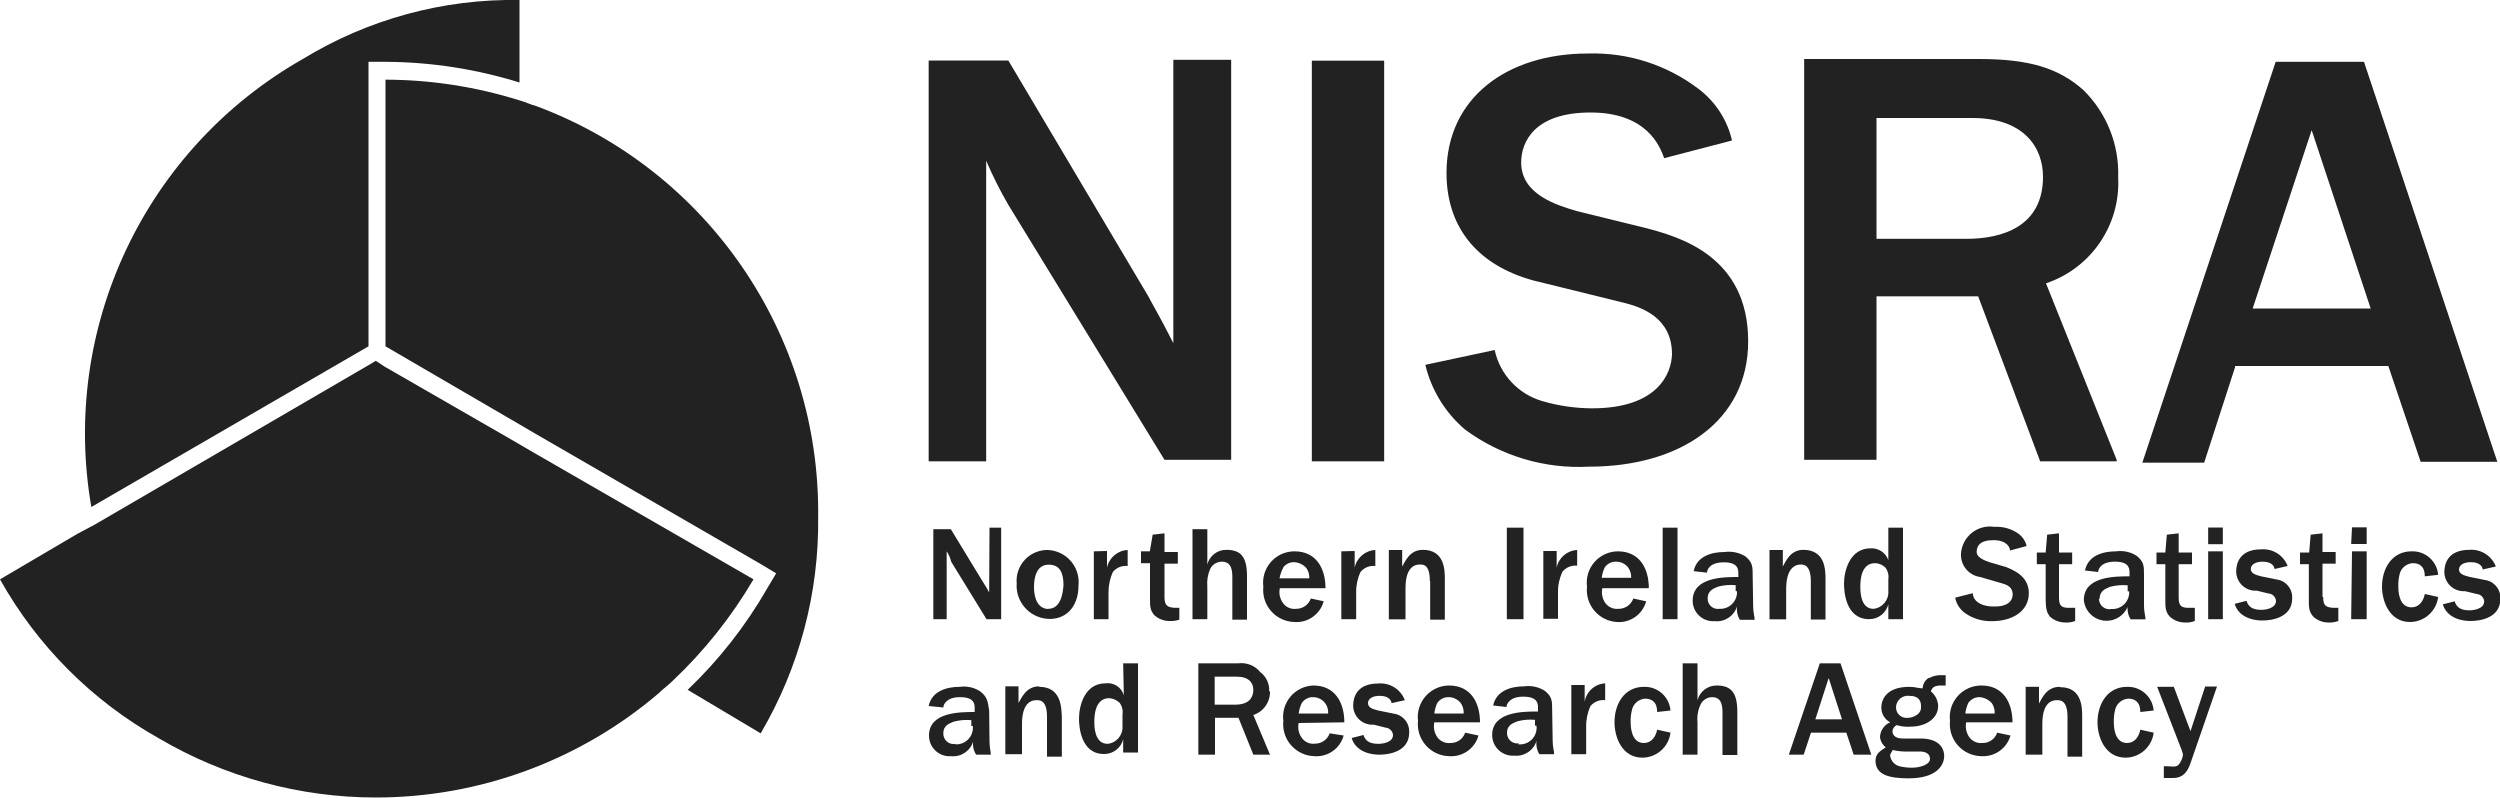
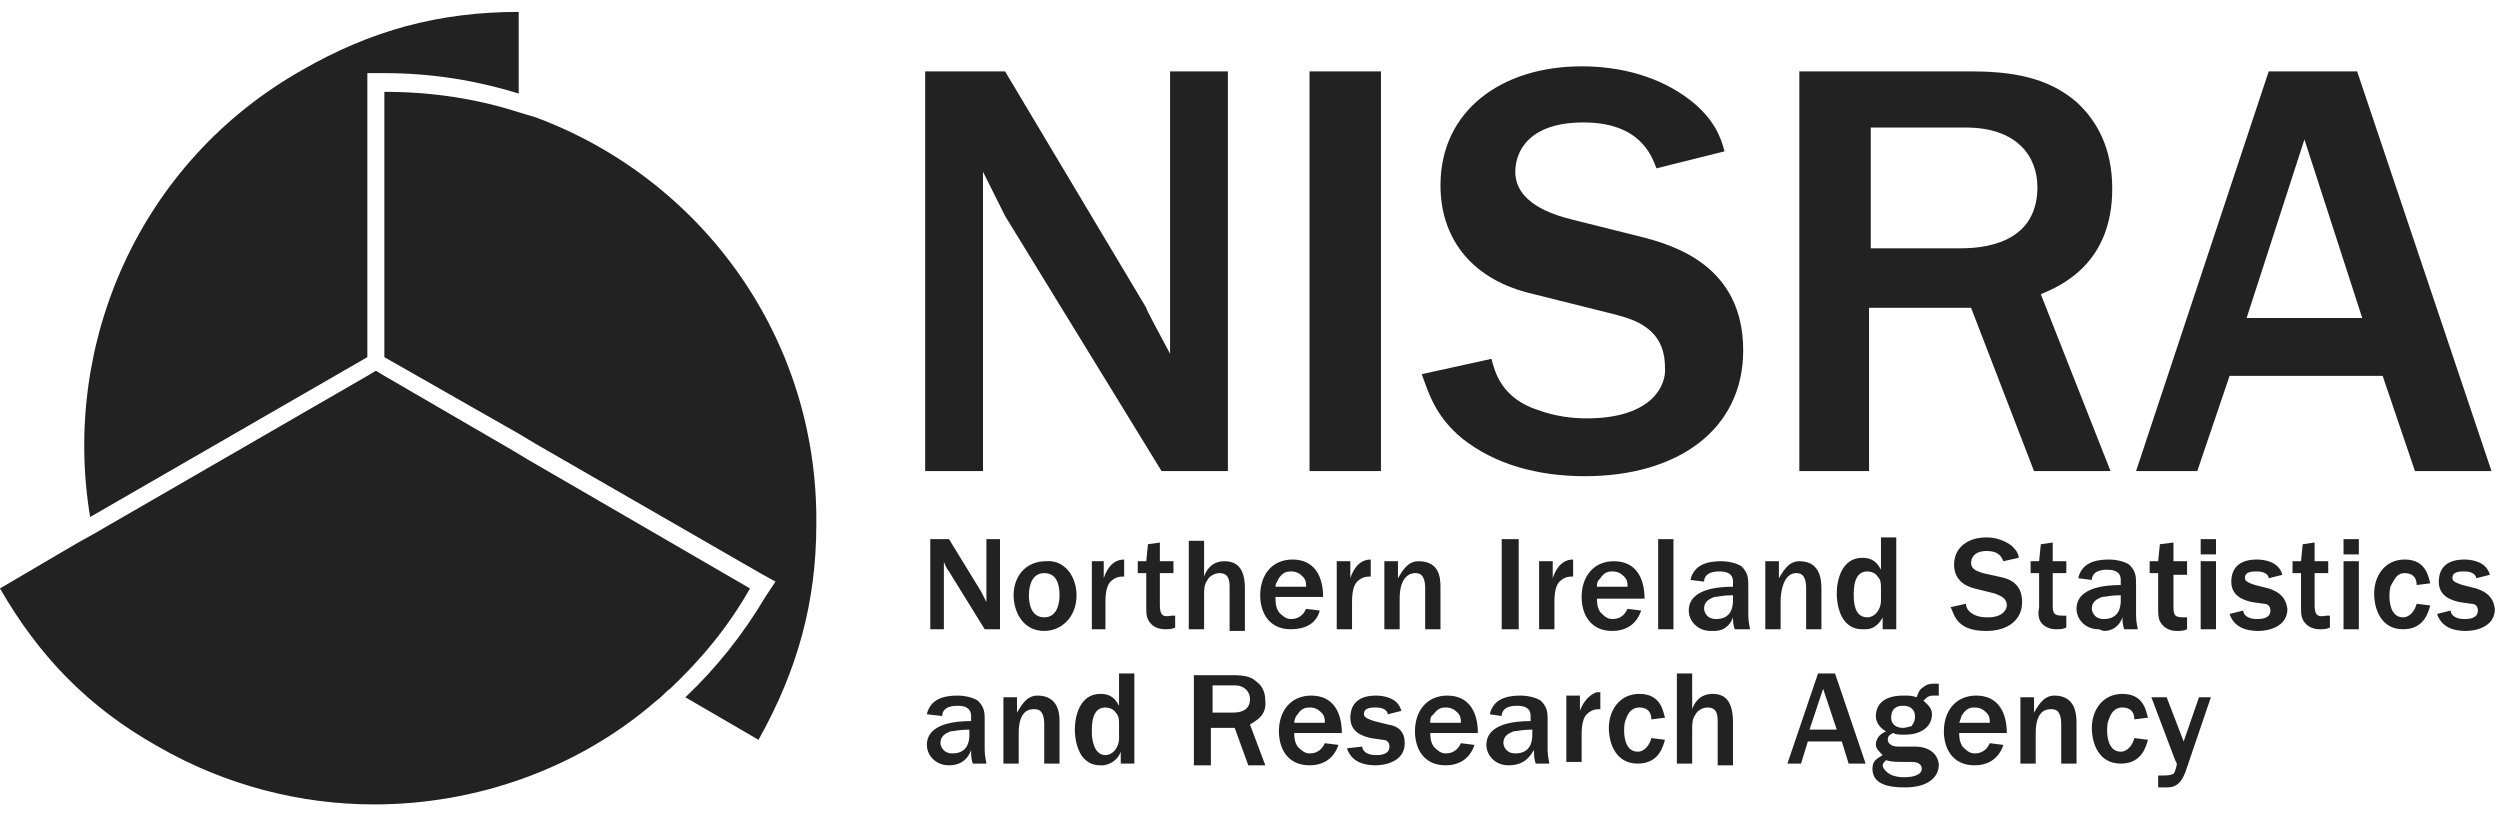
- <svg xmlns="http://www.w3.org/2000/svg" viewBox="0 0 150 47.85">
-   <path d="M0,34.76a24.83,24.83,0,0,0,9.55,9.55,25.68,25.68,0,0,0,13,3.54,26.16,26.16,0,0,0,17-6.28c.27-.27.53-.44.8-.71a27.59,27.59,0,0,0,4.86-6.1L31.75,27l-1.06-.62L23.08,22l-.53-.35-.44.26L5.66,31.49l-1,.53Z" style="fill:#222" />
-   <path d="M32.19,6.37c-.35-.09-.7-.27-1.06-.36a27.05,27.05,0,0,0-8-1.23v16l8.05,4.69,1.06.62,13.45,7.78.88.53-.53.89a27,27,0,0,1-4.78,6.1L45.64,44a25,25,0,0,0,3.45-13A26,26,0,0,0,32.19,6.37Z" style="fill:#222" />
-   <path d="M5.48,30.42l16.63-9.64V3.71h1.06a27.51,27.51,0,0,1,8,1.24V0a24.16,24.16,0,0,0-13,3.54A25.84,25.84,0,0,0,5.48,30.42Zm78.1,12.39-.89-.18c-.35-.09-.61-.18-.61-.44s.26-.44.7-.44c.62,0,.71.35.71.44l.8-.18a1.56,1.56,0,0,0-1.6-1c-1.32,0-1.5.88-1.5,1.32a1.15,1.15,0,0,0,1.24,1.15l.71.18a.48.48,0,0,1,.44.44c0,.45-.62.53-.89.53-.61,0-.79-.26-.88-.53l-.71.18c.18.62.8,1,1.68,1,.53,0,1.77-.17,1.77-1.32a1.08,1.08,0,0,0-1-1.15Zm-2.92.53c0-1.15-.53-2.21-1.86-2.21A1.88,1.88,0,0,0,77,43.25a1.92,1.92,0,0,0,1.85,2.12,1.69,1.69,0,0,0,1.77-1.24L79.78,44a.93.93,0,0,1-.89.62.84.84,0,0,1-.79-.36,1.12,1.12,0,0,1-.18-.88ZM78.1,42.19a.79.79,0,0,1,.7-.36.91.91,0,0,1,.71.36.93.93,0,0,1,.18.62H77.92A2.15,2.15,0,0,1,78.1,42.19Zm53.33,1.68-1-2.66h-1L130.9,45l.08.26a1.11,1.11,0,0,1-.26.62c-.18.18-.35.09-.89.09v.71h.54c.35,0,.79-.09,1.06-.89l1.59-4.6h-.71ZM88.8,43.34c0-1.15-.53-2.21-1.86-2.21a1.89,1.89,0,0,0-1.86,2.12,1.92,1.92,0,0,0,1.86,2.12,1.7,1.7,0,0,0,1.77-1.24l-.8-.17a.91.91,0,0,1-.88.62.86.86,0,0,1-.8-.36,1.15,1.15,0,0,1-.17-.88Zm-2.57-1.15a.8.8,0,0,1,.71-.36.93.93,0,0,1,.71.36,1,1,0,0,1,.17.62H86.06A2.08,2.08,0,0,1,86.23,42.19Zm41.48-.27c.36,0,.71.18.71.8l.8-.09a1.55,1.55,0,0,0-1.6-1.42c-1.15,0-1.77,1-1.77,2.13,0,.88.45,2.12,1.69,2.12a1.71,1.71,0,0,0,1.68-1.5l-.8-.18c-.09.44-.35.8-.8.8-.79,0-.79-1.07-.79-1.24a2.71,2.71,0,0,1,.09-.8A.86.86,0,0,1,127.71,41.92Zm-68.36.71c-.09-.53-.09-.8-.54-1.15a1.8,1.8,0,0,0-1.23-.27c-.8,0-1.68.27-1.86,1.15l.88.09c0-.17.18-.62,1-.62.44,0,.88.09.88.62v.27c-.88,0-2.74,0-2.74,1.41a1.23,1.23,0,0,0,1.33,1.24,1.25,1.25,0,0,0,1.32-.88,1.15,1.15,0,0,0,.18.79h.88c0-.17-.08-.44-.08-.79Zm-2,2A.62.62,0,0,1,56.6,44c0-.53.45-.61.62-.7a3,3,0,0,1,1.06-.09v.35h.09A1,1,0,0,1,57.31,44.66Zm10.08-2.91A1,1,0,0,0,66.33,41c-1.24,0-1.59,1.32-1.59,2.12,0,.44.09,2.12,1.5,2.12a1.17,1.17,0,0,0,1.15-.88v.79h.89V39.8h-.89Zm-.08,1.85a1,1,0,0,1-.89,1.06c-.8,0-.8-1.06-.8-1.32s0-1.42.89-1.42a1,1,0,0,1,.62.27.93.93,0,0,1,.18.71Zm-5-2.39c-.79,0-1.06.71-1.24,1v-1h-.79v4.07h1V43.43c0-1.42.71-1.42.89-1.42s.61,0,.61,1v2.39h.89V43C63.68,42.45,63.68,41.21,62.35,41.21Zm30.78,1.42c0-.53,0-.8-.44-1.15a1.84,1.84,0,0,0-1.24-.27c-.8,0-1.68.27-1.86,1.15l.8.09c0-.17.18-.62,1-.62.44,0,.89.09.89.62v.27c-.89,0-2.75,0-2.75,1.41a1.24,1.24,0,0,0,1.33,1.24,1.27,1.27,0,0,0,1.33-.88,1.21,1.21,0,0,0,.17.79h.89c0-.17-.09-.44-.09-.79Zm-2,2a.62.62,0,0,1-.71-.62c0-.53.44-.61.62-.7a3,3,0,0,1,1.06-.09v.35h.09A1,1,0,0,1,91.1,44.66ZM76.15,41.48a1.33,1.33,0,0,0-.53-1.15,1.47,1.47,0,0,0-1.33-.53H71.9v5.48h1V43.07h1.41l.89,2.21h1l-1-2.38a1.45,1.45,0,0,0,1-1.42Zm-2,.8H72.88V40.6H74.2c.71,0,1,.35,1,.79C75.18,42.1,74.65,42.28,74.12,42.28Zm41.56-1.6a.77.77,0,0,0-.35.62c-.27,0-.44-.09-.8-.09-1.41,0-1.68.8-1.68,1.24a1,1,0,0,0,.53.89,1,1,0,0,0-.61.88.88.88,0,0,0,.35.62c-.27.18-.62.35-.62.8,0,.88.88,1.06,2,1.06,1.68,0,2.12-.8,2.12-1.33s-.36-1.06-1.42-1.06h-1.06c-.53,0-.62-.27-.62-.44s.18-.36.27-.36a2.12,2.12,0,0,0,.79.09c1,0,1.68-.53,1.68-1.24a1.2,1.2,0,0,0-.44-.88c.09-.27.27-.35.62-.35h.27v-.62h-.36a1.41,1.41,0,0,0-.62.17ZM113.56,45a3.58,3.58,0,0,0,1,.09h.62c.27,0,.62.08.62.44s-.62.53-1.06.53a2.93,2.93,0,0,1-.79-.09.76.76,0,0,1-.54-.62C113.38,45.28,113.47,45.19,113.56,45ZM115,42.9a1,1,0,0,1-.53.17.63.63,0,0,1-.71-.62.71.71,0,0,1,.79-.7c.62,0,.71.35.71.61a.55.55,0,0,1-.26.54Zm5.75.44c0-1.15-.54-2.21-1.86-2.21A1.89,1.89,0,0,0,117,43.25a1.92,1.92,0,0,0,1.86,2.12,1.71,1.71,0,0,0,1.77-1.24l-.8-.17a.91.91,0,0,1-.88.62.86.86,0,0,1-.8-.36,1.17,1.17,0,0,1-.18-.88Zm-2.83-.53a2.08,2.08,0,0,1,.17-.62.8.8,0,0,1,.71-.36,1.11,1.11,0,0,1,.71.36,1,1,0,0,1,.17.62Zm-19.2-.89c.36,0,.71.18.71.8l.8-.09a1.55,1.55,0,0,0-1.6-1.42c-1.15,0-1.76,1-1.76,2.13,0,.88.44,2.12,1.68,2.12a1.71,1.71,0,0,0,1.68-1.5l-.8-.18c-.09.44-.35.8-.8.8-.79,0-.79-1.07-.79-1.24a2.71,2.71,0,0,1,.09-.8A.87.87,0,0,1,98.7,41.92Zm24.86-.71c-.8,0-1.07.71-1.24,1v-1h-.8v4.07h1V43.43c0-1.42.71-1.42.89-1.42s.62,0,.62,1v2.39h.88V43c0-.53,0-1.77-1.32-1.77ZM103,41.13a1.18,1.18,0,0,0-1.15.88V39.8h-.89v5.48h.89V43.34a2,2,0,0,1,.18-1.06.77.77,0,0,1,.7-.45c.62,0,.62.62.62,1v2.47h.89V42.72c0-1.15-.36-1.59-1.24-1.59Zm6.19-1.33-1.86,5.48h.89l.44-1.32h2.12l.44,1.32h1.06l-1.85-5.48Zm-.27,3.36.8-2.48.8,2.48ZM95.08,42.1v-1h-.8v4.15h.89V43.6a2.86,2.86,0,0,1,.26-1.24,1,1,0,0,1,.88-.35V41A1.32,1.32,0,0,0,95.08,42.1Zm49.7-8.31c.36,0,.71.17.71.79l.8-.09a1.54,1.54,0,0,0-1.6-1.41c-1.15,0-1.77,1-1.77,2.12,0,.88.45,2.12,1.68,2.12a1.71,1.71,0,0,0,1.69-1.5l-.8-.18c-.09.44-.35.8-.8.8-.79,0-.79-1.06-.79-1.24a2.71,2.71,0,0,1,.09-.8A.86.86,0,0,1,144.78,33.79Zm-3.71,3.36H142V33.08h-.88ZM123,37a1.36,1.36,0,0,0,.89.35,1.49,1.49,0,0,0,.62-.09v-.79h-.36c-.44,0-.61-.09-.61-.62v-2h.79v-.7h-.79V32l-.71.08-.09,1.07h-.53v.7h.53V36C122.76,36.44,122.76,36.7,123,37ZM59.35,35.55a6.05,6.05,0,0,0-.36-.61l-1.94-3.19H56v5.4h.8V33.08a1.86,1.86,0,0,1,.27.62l2.12,3.45h.88V31.66h-.7Zm80,.27v-2h.79v-.7h-.79V32l-.71.08-.09,1.07H138v.7h.53V36c0,.44,0,.7.27,1a1.32,1.32,0,0,0,.88.35,1.49,1.49,0,0,0,.62-.09v-.79H140C139.56,36.44,139.39,36.35,139.39,35.82ZM80.48,33.08v4.07h.89v-1.6a2.8,2.8,0,0,1,.26-1.23,1,1,0,0,1,.89-.36V33a1.33,1.33,0,0,0-1.24,1.06v-1Zm33.7,4.07V31.66h-.88v1.95a1.06,1.06,0,0,0-1.07-.71c-1.23,0-1.59,1.33-1.59,2.12,0,.45.09,2.13,1.51,2.13a1.18,1.18,0,0,0,1.15-.89v.89Zm-1.77-.62c-.79,0-.79-1.06-.79-1.33s0-1.41.88-1.41a.93.93,0,0,1,.62.26.94.94,0,0,1,.18.71v.71A1,1,0,0,1,112.41,36.53Zm-21,.62V31.66h-1v5.49Zm7.52-1.86c0-1.15-.53-2.21-1.86-2.21a1.88,1.88,0,0,0-1.85,2.12A1.92,1.92,0,0,0,97,37.32a1.69,1.69,0,0,0,1.77-1.24L98,35.91a.93.93,0,0,1-.89.62.87.87,0,0,1-.8-.36,1.15,1.15,0,0,1-.17-.88Zm-2.83-.62a2.24,2.24,0,0,1,.18-.62.8.8,0,0,1,.7-.35.91.91,0,0,1,.71.35,1,1,0,0,1,.18.62ZM65.63,33.08v4.07h.88v-1.6a3,3,0,0,1,.26-1.23,1,1,0,0,1,.89-.36V33a1.33,1.33,0,0,0-1.24,1.06v-1Zm75.44-.44H142v-1h-.88Zm-8.58,4.51h.88V33.08h-.88ZM129.92,36c0,.44,0,.7.27,1a1.34,1.34,0,0,0,.88.35,1.46,1.46,0,0,0,.62-.09v-.79h-.35c-.44,0-.62-.09-.62-.62v-2h.8v-.7h-.8V32l-.71.08-.09,1.07h-.53v.7h.53Zm-67-3A1.85,1.85,0,0,0,61,35a2,2,0,0,0,1.85,2.13c1,.08,1.86-.62,1.86-2A1.93,1.93,0,0,0,62.88,33Zm0,3.54c-.88,0-.88-1.15-.88-1.33,0-.62.18-1.33.88-1.33s.89.53.89,1.24C63.77,35.55,63.68,36.53,62.88,36.53Zm64.74-.18a1.2,1.2,0,0,0,.18.8h.89c0-.18-.09-.45-.09-.8V34.49c0-.53,0-.79-.45-1.15a1.85,1.85,0,0,0-1.23-.26c-.8,0-1.68.26-1.86,1.15l.79.09c0-.18.18-.62,1-.62.44,0,.88.09.88.62v.26c-.88,0-2.74,0-2.74,1.42a1.37,1.37,0,0,0,2.65.35Zm-1.68-.44c0-.53.45-.62.62-.71a3,3,0,0,1,1.06-.09v.36h.09a1,1,0,0,1-1.06,1.06A.62.62,0,0,1,125.94,35.91ZM99.76,37.15h.89V31.66h-.89ZM120.28,34l-.88-.26c-.27-.09-.8-.27-.8-.62s.18-.71,1-.71,1,.44,1,.62l1-.27a1.31,1.31,0,0,0-.44-.7,2.27,2.27,0,0,0-1.5-.45,1.74,1.74,0,0,0-2,1.6,1.34,1.34,0,0,0,1.15,1.41l1.24.36c.26.08.71.17.71.7,0,.27-.18.71-1.07.71a2.12,2.12,0,0,1-.7-.09c-.53-.18-.62-.53-.62-.71l-1.06.27a1.5,1.5,0,0,0,.53.88,2.68,2.68,0,0,0,1.68.53c1.24,0,2.21-.61,2.21-1.68s-1-1.41-1.42-1.59Zm-15.12.53c0-.53,0-.79-.44-1.15a1.9,1.9,0,0,0-1.24-.26c-.8,0-1.68.26-1.86,1.15l.8.09c0-.18.17-.62,1-.62.44,0,.88.09.88.62v.26c-.88,0-2.74,0-2.74,1.42a1.23,1.23,0,0,0,1.33,1.23,1.26,1.26,0,0,0,1.33-.88,1.25,1.25,0,0,0,.17.8h.89c0-.18-.09-.45-.09-.8Zm-2,2a.61.61,0,0,1-.7-.62c0-.53.44-.62.62-.71a3,3,0,0,1,1.06-.09v.36h.08A1,1,0,0,1,103.21,36.53Zm4.87-2.66c.17,0,.62,0,.62,1v2.3h.88V34.76c0-.53,0-1.77-1.33-1.77-.79,0-1.06.71-1.23,1V33h-.8v4.16h1V35.29C107.19,33.87,107.9,33.87,108.08,33.87ZM94.63,33a1.32,1.32,0,0,0-1.23,1.06v-1h-.8v4.07h.88v-1.6a2.77,2.77,0,0,1,.27-1.23,1,1,0,0,1,.88-.36Zm37.86-.35h.88v-1h-.88ZM69.87,35.82v-2h.8v-.7h-.8V32l-.71.08-.17,1h-.53v.71H69v2.12c0,.44,0,.71.26,1a1.34,1.34,0,0,0,.89.35,1.61,1.61,0,0,0,.61-.08v-.71h-.26C70.05,36.44,69.87,36.35,69.87,35.82Zm66.69-1.06-.89-.18c-.35-.09-.62-.18-.62-.44s.27-.44.71-.44c.62,0,.71.35.71.44l.79-.18a1.57,1.57,0,0,0-1.59-1c-1.32,0-1.5.88-1.5,1.33a1.16,1.16,0,0,0,1.24,1.15l.7.17a.48.48,0,0,1,.45.44c0,.45-.62.54-.89.54-.62,0-.79-.27-.88-.54l-.71.18c.18.62.8,1,1.68,1,.53,0,1.77-.17,1.77-1.32a1.08,1.08,0,0,0-1-1.15Zm-64.12.44a2.14,2.14,0,0,1,.17-1.06.78.78,0,0,1,.71-.44c.62,0,.62.62.62,1v2.48h.88V34.58c0-1.15-.35-1.59-1.24-1.59a1.16,1.16,0,0,0-1.14.88V31.75h-.89v5.4h.89Zm7,.88-.79-.17a.93.93,0,0,1-.89.62.84.84,0,0,1-.79-.36,1.12,1.12,0,0,1-.18-.88h2.74c0-1.15-.53-2.21-1.86-2.21A1.88,1.88,0,0,0,75.8,35.2a1.92,1.92,0,0,0,1.85,2.12A1.69,1.69,0,0,0,79.42,36.08Zm-2.47-2a.8.8,0,0,1,.7-.35,1.08,1.08,0,0,1,.71.35,1,1,0,0,1,.18.62H76.77A2.24,2.24,0,0,1,77,34.05Zm72.08.71-.89-.18c-.35-.09-.62-.18-.62-.44s.27-.44.71-.44c.62,0,.71.35.71.44l.79-.18a1.57,1.57,0,0,0-1.59-1c-1.32,0-1.5.88-1.5,1.33a1.16,1.16,0,0,0,1.24,1.15l.7.17a.48.48,0,0,1,.45.44c0,.45-.62.54-.89.54-.62,0-.79-.27-.88-.54l-.71.18c.18.62.8,1,1.68,1,.53,0,1.77-.17,1.77-1.32a1.08,1.08,0,0,0-1-1.15Zm-63.24.09v2.3h.88V34.76c0-.53,0-1.77-1.32-1.77-.8,0-1.06.71-1.24,1V33h-.8v4.16h1V35.29c0-1.42.7-1.42.88-1.42S85.79,33.87,85.79,34.85Zm48.29-12.92h9.2l1.94,5.75h4.6l-8-24h-5.3l-8,24.05h3.71l1.86-5.75Zm4.6-14.15,3.54,10.7h-7.08ZM95.52,24.5a10.81,10.81,0,0,1-3-.44A4.09,4.09,0,0,1,89.68,21l-4.16.89a7.34,7.34,0,0,0,2.39,3.89A11.49,11.49,0,0,0,95.34,28c5.49,0,9.55-2.75,9.55-7.52,0-5.13-4.15-6.28-6.19-6.81l-4.07-1c-1.23-.36-3.36-1-3.36-2.92,0-1.24.8-3,4.16-3s4.16,2,4.42,2.74l4.07-1.06a5.38,5.38,0,0,0-2-3.09,10.43,10.43,0,0,0-6.64-2.13c-4.86,0-8.49,2.66-8.49,7.17,0,3.09,1.68,5.48,5.22,6.45l5.4,1.33c1.06.26,2.91.88,2.91,3.09C100.29,22.38,99.5,24.5,95.52,24.5Zm17.07-6.72h6.1l3.72,9.9H127v-.09L122.76,17a6.36,6.36,0,0,0,4.33-6.37A7,7,0,0,0,125,5.4c-1.5-1.33-3.27-1.86-6.28-1.86H108.25V27.59h4.34V17.78Zm0-10.7h5.75c3.09,0,4.24,1.76,4.24,3.53,0,3-2.47,3.72-4.6,3.72h-5.39ZM59.17,9.64a24.28,24.28,0,0,0,1.33,2.65l9.37,15.3h4v-24H70.4v17C69.6,19,69,18,68.9,17.78L60.5,3.63H55.72V27.68h3.45Zm23.88-6H78.71V27.68h4.34Z" style="fill:#222" />
+ <svg xmlns="http://www.w3.org/2000/svg" width="147" height="48" viewBox="0 0 147 48">
+   <path fill="#222222" d="M44.1,34.6c-1.3,2.3-2.9,4.2-4.7,5.9c-0.3,0.2-0.5,0.5-0.8,0.7c-4.6,4-10.6,6.1-16.6,6.1 c-4.3,0-8.7-1.1-12.7-3.4c-4.1-2.3-7-5.3-9.3-9.3l4.6-2.7l0.9-0.5l16.1-9.3l0.5-0.3l0.5,0.3l7.4,4.3l1,0.6L44.1,34.6z M21.6,21 L21.6,21l0-15.7v-1h1c2.7,0,5.3,0.4,7.9,1.2V0.7c-4.7,0-8.7,1.1-12.7,3.4C8.2,9.5,3.6,20.2,5.3,30.4L21.6,21z M31.5,6.9 c-0.3-0.1-0.7-0.2-1-0.3c-2.5-0.8-5.1-1.2-7.9-1.2V21l7.9,4.5l1,0.6l13.2,7.6l0.9,0.5L45,35.1c-1.3,2.2-2.9,4.2-4.7,5.9l4.3,2.5 c2.3-4.1,3.4-8.1,3.4-12.7C48.1,19.8,41.2,10.5,31.5,6.9z M89.3,37v-5.3h-1V37H89.3z M64.2,33V37H65v-1.6c0-0.6,0.1-1,0.3-1.2 c0.3-0.3,0.6-0.3,0.8-0.3v-1c-0.8,0-1.1,0.8-1.2,1.1V33H64.2z M73.5,42.6l0.9,2.4h-1l-0.8-2.2h-1.4v2.2h-1v-5.3h2.3 c0.7,0,1.1,0.1,1.4,0.4c0.3,0.2,0.5,0.6,0.5,1.1C74.5,42.1,73.8,42.4,73.5,42.6z M73.5,41.1c0-0.4-0.3-0.8-0.9-0.8h-1.3v1.6h1.2 C72.9,41.9,73.5,41.8,73.5,41.1z M78.6,33V37h0.9v-1.6c0-0.6,0.1-1,0.3-1.2c0.3-0.3,0.6-0.3,0.8-0.3v-1c-0.8,0-1.1,0.8-1.2,1.1V33 H78.6z M120.1,36.7c0.2,0.2,0.5,0.3,0.8,0.3c0.2,0,0.4,0,0.6-0.1v-0.7c-0.1,0-0.2,0-0.2,0c-0.5,0-0.6-0.1-0.6-0.6v-1.9h0.8V33h-0.8 v-1.1L120,32l-0.1,1h-0.5v0.7h0.5v2C119.8,36.2,119.9,36.5,120.1,36.7z M93.9,35.1c0,0.3,0,0.6,0.2,0.9c0.2,0.2,0.4,0.4,0.7,0.4 c0.6,0,0.8-0.4,0.9-0.6l0.8,0.1c-0.3,0.9-1,1.2-1.7,1.2c-1.3,0-1.8-1-1.8-2c0-1.2,0.7-2.1,1.9-2.1c1.3,0,1.8,1,1.8,2.2H93.9z M93.9,34.5h1.8c0-0.2,0-0.4-0.2-0.6c-0.2-0.2-0.4-0.3-0.7-0.3s-0.5,0.1-0.7,0.4C93.9,34.2,93.9,34.3,93.9,34.5z M75.9,37 c-1.3,0-1.8-1-1.8-2c0-1.2,0.7-2.1,1.9-2.1c1.3,0,1.8,1,1.8,2.2H75c0,0.3,0,0.6,0.2,0.9c0.2,0.2,0.4,0.4,0.7,0.4 c0.6,0,0.8-0.4,0.9-0.6l0.8,0.1C77.4,36.7,76.7,37,75.9,37z M75,34.5h1.8c0-0.2,0-0.4-0.2-0.6c-0.2-0.2-0.4-0.3-0.7-0.3 s-0.5,0.1-0.7,0.4C75.1,34.2,75,34.3,75,34.5z M58,35.4c-0.2-0.4-0.3-0.6-0.3-0.6l-1.9-3.1h-1.1V37h0.8l0-4l0,0 c0,0.1,0.2,0.5,0.3,0.6l2.1,3.4h0.9v-5.3H58V35.4z M70.8,35.1c0-0.5,0-0.7,0.2-1c0.1-0.2,0.4-0.4,0.7-0.4c0.6,0,0.6,0.5,0.6,0.9 l0,2.5h0.9v-2.5c0-1.1-0.4-1.6-1.2-1.6c-0.8,0-1.1,0.6-1.2,0.9v-2.1h-0.9V37h0.9V35.1z M63.3,35c0,1.3-0.9,2.1-1.9,2.1 c-1.3,0-1.8-1.2-1.8-2.1c0-1.1,0.7-2,1.9-2C62.6,32.9,63.3,33.9,63.3,35z M62.3,35c0-0.7-0.2-1.3-0.9-1.3c-0.7,0-0.9,0.7-0.9,1.3 c0,0.2,0,1.3,0.9,1.3C62.2,36.3,62.3,35.4,62.3,35z M57.9,44.1c0,0.4,0.1,0.7,0.1,0.8h-0.8c-0.1-0.3-0.1-0.5-0.1-0.8 c-0.1,0.3-0.4,0.9-1.3,0.9c-0.8,0-1.3-0.6-1.3-1.2c0-1.3,1.8-1.4,2.6-1.4v-0.3c0-0.5-0.4-0.6-0.8-0.6c-0.8,0-0.9,0.4-0.9,0.6 L54.5,42c0.2-0.9,1-1.1,1.8-1.1c0.4,0,0.9,0.1,1.2,0.3c0.4,0.4,0.4,0.7,0.4,1.2V44.1z M57,42.9c-0.6,0-0.9,0.1-1.1,0.1 c-0.2,0.1-0.6,0.2-0.6,0.7c0,0.1,0.1,0.6,0.7,0.6c0.9,0,1-0.7,1-1.1V42.9z M61,40.9c-0.7,0-1,0.7-1.2,1V41H59v3.9h0.9v-1.8 c0-1.4,0.7-1.4,0.9-1.4c0.2,0,0.6,0,0.6,0.9v2.3h0.9l0-2.5C62.3,41.9,62.2,40.9,61,40.9z M68.2,35.6v-1.9H69V33h-0.8v-1.1L67.5,32 l-0.1,1h-0.5v0.7h0.5v2c0,0.4,0,0.7,0.3,1c0.2,0.2,0.5,0.3,0.8,0.3c0.2,0,0.4,0,0.6-0.1v-0.7c-0.1,0-0.2,0-0.2,0 C68.4,36.3,68.2,36.2,68.2,35.6z M76.1,43c0,0.3,0,0.6,0.2,0.9c0.2,0.2,0.4,0.4,0.7,0.4c0.6,0,0.8-0.4,0.9-0.6l0.8,0.1 c-0.3,0.9-1,1.2-1.7,1.2c-1.3,0-1.8-1-1.8-2c0-1.2,0.7-2.1,1.9-2.1c1.3,0,1.8,1,1.8,2.2H76.1z M76.1,42.5h1.8c0-0.2,0-0.4-0.2-0.6 c-0.2-0.2-0.4-0.3-0.7-0.3c-0.3,0-0.5,0.1-0.7,0.4C76.2,42.1,76.1,42.3,76.1,42.5z M65.8,39.6h0.9v5.3h-0.8l0-0.8l0,0.1 c-0.1,0.3-0.4,0.7-1,0.8l-0.2,0c-1.4,0-1.5-1.7-1.5-2.1c0-0.8,0.3-2.1,1.5-2.1c0.4,0,0.8,0.1,1.1,0.7v0l0,0c0,0,0,0,0,0L65.8,39.6z M65.8,42.6c0-0.3,0-0.5-0.2-0.7c-0.1-0.2-0.4-0.3-0.6-0.3c-0.8,0-0.8,1-0.8,1.4l0,0.1c0,0.3,0.1,1.3,0.8,1.3c0.4,0,0.8-0.4,0.8-1 V42.6z M129.4,32.6h0.9v-0.9h-0.9V32.6z M124.8,41.6c0.4,0,0.7,0.2,0.7,0.7l0.8-0.1c-0.1-0.3-0.2-1.4-1.5-1.4c-1.2,0-1.8,1-1.8,2 c0,0.9,0.4,2.1,1.7,2.1c1.3,0,1.5-1.1,1.6-1.4l-0.8-0.1c-0.1,0.4-0.4,0.8-0.8,0.8c-0.8,0-0.8-1.1-0.8-1.2c0-0.2,0-0.5,0.1-0.7 C124.1,42,124.3,41.6,124.8,41.6z M126.9,35.8c0,0.4,0,0.7,0.3,1c0.2,0.2,0.5,0.3,0.8,0.3c0.2,0,0.4,0,0.6-0.1v-0.7 c-0.1,0-0.2,0-0.2,0c-0.5,0-0.6-0.1-0.6-0.6v-1.9h0.8V33h-0.8v-1.1L127,32l-0.1,1h-0.5v0.7h0.5V35.8z M128.4,43.6l-1-2.6h-0.9 l1.4,3.7c0,0,0.1,0.2,0.1,0.2c0,0.1-0.1,0.5-0.2,0.6c-0.2,0.1-0.4,0.1-0.9,0.1v0.7c0.3,0,0.5,0,0.5,0c0.4,0,0.8-0.1,1.1-0.9L130,41 h-0.7L128.4,43.6z M123.4,37c-0.8,0-1.3-0.6-1.3-1.2c0-1.3,1.8-1.4,2.6-1.4v-0.3c0-0.5-0.4-0.6-0.8-0.6c-0.8,0-0.9,0.4-0.9,0.6 l-0.8-0.1c0.2-0.9,1-1.1,1.8-1.1c0.4,0,0.9,0.1,1.2,0.3c0.4,0.4,0.4,0.7,0.4,1.2v1.8c0,0.4,0.1,0.7,0.1,0.8h-0.8 c-0.1-0.3-0.1-0.5-0.1-0.8l0,0l0,0.1c-0.1,0.3-0.4,0.8-1.1,0.8L123.4,37z M123.7,36.4c0.9,0,1-0.7,1-1.1V35c-0.6,0-0.9,0.1-1.1,0.1 c-0.2,0.1-0.6,0.2-0.6,0.7C123,35.9,123.1,36.4,123.7,36.4z M117.5,33.9l-0.9-0.2c-0.3-0.1-0.7-0.2-0.7-0.6c0-0.3,0.2-0.7,0.9-0.7 c0.8,0,0.9,0.4,1,0.6l0.9-0.2c0-0.2-0.1-0.4-0.4-0.7c-0.4-0.3-0.9-0.5-1.5-0.5c-1.1,0-1.9,0.6-1.9,1.6c0,0.7,0.4,1.2,1.2,1.4 l1.2,0.3c0.2,0.1,0.7,0.2,0.7,0.7c0,0.2-0.2,0.7-1.1,0.7c-0.2,0-0.4,0-0.7-0.1c-0.5-0.2-0.6-0.5-0.6-0.7l-0.9,0.2 c0.1,0.2,0.2,0.6,0.5,0.9c0.4,0.4,1,0.5,1.6,0.5c1.2,0,2.1-0.6,2.1-1.7C118.9,34.2,118,34,117.5,33.9z M129.4,37h0.9V33h-0.9V37z M120.8,40.9c-0.7,0-1,0.7-1.2,1V41h-0.8v3.9h0.9v-1.8c0-1.4,0.7-1.4,0.9-1.4c0.2,0,0.6,0,0.6,0.9v2.3h0.9v-2.3 C122.1,42.1,122.1,40.9,120.8,40.9z M115.2,43c0,0.3,0,0.6,0.2,0.9c0.2,0.2,0.4,0.4,0.7,0.4c0.6,0,0.8-0.4,0.9-0.6l0.8,0.1 c-0.3,0.9-1,1.2-1.7,1.2c-1.3,0-1.8-1-1.8-2c0-1.2,0.7-2.1,1.9-2.1c1.3,0,1.8,1,1.8,2.2H115.2z M115.2,42.5h1.8c0-0.2,0-0.4-0.2-0.6 c-0.2-0.2-0.4-0.3-0.7-0.3c-0.3,0-0.5,0.1-0.7,0.4C115.3,42.1,115.3,42.3,115.2,42.5z M141.4,33.7c0.4,0,0.7,0.2,0.7,0.7l0.8-0.1 c-0.1-0.3-0.2-1.4-1.5-1.4c-1.2,0-1.8,1-1.8,2c0,0.9,0.4,2.1,1.7,2.1c1.3,0,1.5-1.1,1.6-1.4l-0.8-0.1c-0.1,0.4-0.4,0.8-0.8,0.8 c-0.8,0-0.8-1.1-0.8-1.2c0-0.2,0-0.5,0.1-0.7C140.8,34.1,140.9,33.7,141.4,33.7z M145.6,34.6l-0.8-0.2c-0.3-0.1-0.6-0.2-0.6-0.4 c0-0.3,0.2-0.4,0.7-0.4c0.6,0,0.7,0.3,0.7,0.4l0.8-0.2c-0.2-0.8-1.1-0.9-1.5-0.9c-1.3,0-1.5,0.8-1.5,1.3c0,0.9,0.8,1.1,1.2,1.2 l0.7,0.1c0.2,0,0.4,0.1,0.4,0.4c0,0.5-0.6,0.5-0.8,0.5c-0.6,0-0.8-0.3-0.8-0.5l-0.8,0.2c0.2,0.6,0.7,1,1.7,1c0.5,0,1.7-0.2,1.7-1.3 C146.6,35.1,146.2,34.8,145.6,34.6z M137.8,32.6h0.9v-0.9h-0.9V32.6z M136.1,35.6v-1.9h0.8V33h-0.8v-1.1l-0.7,0.1l-0.1,1h-0.5v0.7 h0.5v2c0,0.4,0,0.7,0.3,1c0.2,0.2,0.5,0.3,0.8,0.3c0.2,0,0.4,0,0.6-0.1v-0.7c-0.1,0-0.2,0-0.2,0C136.3,36.3,136.1,36.2,136.1,35.6z M81.6,42.6l-0.8-0.2c-0.3-0.1-0.6-0.2-0.6-0.4c0-0.3,0.2-0.4,0.7-0.4c0.6,0,0.7,0.3,0.7,0.4l0.8-0.2c-0.2-0.8-1.1-0.9-1.5-0.9 c-1.3,0-1.5,0.8-1.5,1.3c0,0.9,0.8,1.1,1.2,1.2l0.7,0.1c0.2,0,0.4,0.1,0.4,0.4c0,0.5-0.6,0.5-0.8,0.5c-0.6,0-0.8-0.3-0.8-0.5 L79.2,44c0.2,0.6,0.7,1,1.7,1c0.5,0,1.7-0.2,1.7-1.3C82.6,43.1,82.3,42.7,81.6,42.6z M137.8,37h0.9V33h-0.9V37z M133.4,34.6 l-0.8-0.2c-0.3-0.1-0.6-0.2-0.6-0.4c0-0.3,0.2-0.4,0.7-0.4c0.6,0,0.7,0.3,0.7,0.4l0.8-0.2c-0.2-0.8-1.1-0.9-1.5-0.9 c-1.3,0-1.5,0.8-1.5,1.3c0,0.9,0.8,1.1,1.2,1.2l0.7,0.1c0.2,0,0.4,0.1,0.4,0.4c0,0.5-0.6,0.5-0.8,0.5c-0.6,0-0.8-0.3-0.8-0.5 l-0.8,0.2c0.2,0.6,0.7,1,1.7,1c0.5,0,1.7-0.2,1.7-1.3C134.4,35.1,134,34.8,133.4,34.6z M92.5,32.9c-0.8,0-1.1,0.8-1.2,1.1V33h-0.8 V37h0.9v-1.6c0-0.6,0.1-1,0.3-1.2c0.3-0.3,0.6-0.3,0.8-0.3V32.9z M92.9,41.8L92.9,41.8l0-0.9h-0.8v3.9H93v-1.6c0-0.6,0.1-1,0.3-1.2 c0.3-0.3,0.6-0.3,0.8-0.3v-1l-0.2,0C93.3,40.9,93,41.5,92.9,41.8z M91,44.1c0,0.4,0.1,0.7,0.1,0.8h-0.8c-0.1-0.3-0.1-0.5-0.1-0.8 C90,44.4,89.7,45,88.7,45c-0.8,0-1.3-0.6-1.3-1.2c0-1.3,1.8-1.4,2.6-1.4v-0.3c0-0.5-0.4-0.6-0.8-0.6c-0.8,0-0.9,0.4-0.9,0.6L87.6,42 c0.2-0.9,1-1.1,1.8-1.1c0.4,0,0.9,0.1,1.2,0.3c0.4,0.4,0.4,0.7,0.4,1.2V44.1z M90.1,42.9c-0.6,0-0.9,0.1-1.1,0.1 c-0.2,0.1-0.6,0.2-0.6,0.7c0,0.1,0.1,0.6,0.7,0.6c0.9,0,1-0.7,1-1.1V42.9z M96.4,41.6c0.4,0,0.7,0.2,0.7,0.7l0.8-0.1 c-0.1-0.3-0.2-1.4-1.5-1.4c-1.2,0-1.8,1-1.8,2c0,0.9,0.4,2.1,1.7,2.1c1.3,0,1.5-1.1,1.6-1.4l-0.8-0.1c-0.1,0.4-0.4,0.8-0.8,0.8 c-0.8,0-0.8-1.1-0.8-1.2c0-0.2,0-0.5,0.1-0.7C95.7,42,95.9,41.6,96.4,41.6z M83.2,33.7c0.2,0,0.6,0,0.6,0.9V37h0.9l0-2.5 c0-0.6-0.1-1.5-1.3-1.5c-0.7,0-1,0.7-1.2,1V33h-0.8V37h0.9v-1.8C82.3,33.8,83,33.7,83.2,33.7L83.2,33.7z M84.1,43 c0,0.3,0,0.6,0.2,0.9c0.2,0.2,0.4,0.4,0.7,0.4c0.6,0,0.8-0.4,0.9-0.6l0.8,0.1c-0.3,0.9-1,1.2-1.7,1.2c-1.3,0-1.8-1-1.8-2 c0-1.2,0.7-2.1,1.9-2.1c1.3,0,1.8,1,1.8,2.2H84.1z M84.1,42.5h1.8c0-0.2,0-0.4-0.2-0.6c-0.2-0.2-0.4-0.3-0.7-0.3 c-0.3,0-0.5,0.1-0.7,0.4C84.1,42.1,84.1,42.3,84.1,42.5z M102.8,36.2c0,0.4,0.1,0.7,0.1,0.8H102c-0.1-0.3-0.1-0.5-0.1-0.8l0,0l0,0.1 c-0.1,0.3-0.4,0.8-1.1,0.8l-0.2,0c-0.8,0-1.3-0.6-1.3-1.2c0-1.3,1.8-1.4,2.6-1.4v-0.3c0-0.5-0.4-0.6-0.8-0.6c-0.8,0-0.9,0.4-0.9,0.6 l-0.8-0.1c0.2-0.9,1-1.1,1.8-1.1c0.4,0,0.9,0.1,1.2,0.3c0.4,0.4,0.4,0.7,0.4,1.2V36.2z M101.9,35c-0.6,0-0.9,0.1-1.1,0.1 c-0.2,0.1-0.6,0.2-0.6,0.7c0,0.1,0.1,0.6,0.7,0.6c0.9,0,1-0.7,1-1.1V35z M107.9,39.6l1.8,5.3h-1l-0.4-1.3h-2l-0.4,1.3h-0.8l1.8-5.3 H107.9z M108,42.9l-0.8-2.4l-0.8,2.4H108z M105.6,33.7L105.6,33.7c0.2,0,0.6,0,0.6,0.9V37h0.9v-2.3c0-0.5,0-1.7-1.3-1.7 c-0.7,0-1,0.7-1.2,1V33h-0.8V37h0.9v-1.8C104.8,33.8,105.4,33.7,105.6,33.7z M109.7,37l-0.2,0c-1.4,0-1.5-1.7-1.5-2.1 c0-0.8,0.3-2.1,1.5-2.1c0.4,0,0.8,0.1,1.1,0.7v-1.9h0.9V37h-0.8l0-0.8l0,0.1C110.6,36.5,110.3,37,109.7,37z M109.8,36.3 c0.4,0,0.8-0.4,0.8-1v-0.7c0-0.3,0-0.5-0.2-0.7c-0.1-0.2-0.4-0.3-0.6-0.3c-0.8,0-0.8,1-0.8,1.4C109,35.3,109,36.3,109.8,36.3z M113.7,40.2h0.3v0.7h-0.3c-0.3,0-0.4,0.1-0.6,0.3c0.2,0.2,0.5,0.4,0.5,0.8c0,0.7-0.6,1.2-1.6,1.2c-0.3,0-0.5,0-0.7-0.1 c-0.1,0.1-0.3,0.1-0.3,0.4c0,0.1,0.1,0.4,0.6,0.4h1c1,0,1.4,0.6,1.4,1.1c0,0.5-0.4,1.3-2,1.3c-1,0-1.9-0.2-1.9-1.1 c0-0.5,0.3-0.6,0.6-0.8c-0.2-0.2-0.4-0.4-0.4-0.6c0-0.5,0.4-0.7,0.6-0.8c-0.2-0.1-0.6-0.4-0.6-0.9c0-0.4,0.2-1.2,1.6-1.2 c0.4,0,0.5,0,0.8,0.1c0.1-0.3,0.2-0.5,0.4-0.6C113.2,40.3,113.4,40.2,113.7,40.2z M110.9,44.7c-0.1,0.1-0.2,0.2-0.2,0.3 c0,0.2,0.3,0.5,0.6,0.6c0.3,0.1,0.5,0.1,0.7,0.1c0.4,0,1-0.1,1-0.5c0-0.3-0.3-0.4-0.6-0.4h-0.6C111.6,44.8,111.2,44.8,110.9,44.7z M112.6,42.1c0-0.2-0.1-0.6-0.7-0.6c-0.6,0-0.7,0.4-0.7,0.7c0,0.3,0.2,0.6,0.7,0.6c0.2,0,0.4-0.1,0.5-0.1 C112.6,42.4,112.6,42.3,112.6,42.1z M100.7,40.8c-0.8,0-1.1,0.6-1.2,0.9v-2.1h-0.9v5.3h0.9V43c0-0.5,0-0.7,0.2-1 c0.1-0.2,0.4-0.4,0.7-0.4c0.6,0,0.6,0.5,0.6,0.9l0,2.5h0.9v-2.5C101.9,41.3,101.5,40.8,100.7,40.8z M97.5,37h0.9v-5.3h-0.9V37z M110,27.7h-4.2V4.2h10.2c2.9,0,4.7,0.6,6.1,1.8c1.2,1.1,2.1,2.7,2.1,5.1c0,4.4-3,5.7-4.2,6.2l4.1,10.4h-4.5l-3.7-9.6h-6V27.7z M110,14.6h5.3c2.1,0,4.5-0.7,4.5-3.6c0-1.8-1.2-3.5-4.2-3.5H110V14.6z M129.2,27.7h-3.6l7.8-23.5h5.2l7.9,23.5h-4.5l-1.9-5.6h-9 L129.2,27.7z M132.1,18.7h6.8l-3.4-10.5L132.1,18.7z M93.3,24.6c-0.8,0-1.8-0.1-2.9-0.5c-2.1-0.7-2.5-2.2-2.7-3L83.6,22 c0.4,1.1,0.8,2.5,2.4,3.8c1.9,1.5,4.4,2.2,7.2,2.2c5.4,0,9.3-2.7,9.3-7.4c0-5-4.1-6.2-6.1-6.7l-4-1c-1.2-0.3-3.3-1-3.3-2.8 c0-1.2,0.8-2.9,4-2.9c3.3,0,4,1.9,4.3,2.7l4-1c-0.2-0.8-0.6-1.9-2-3c-1.8-1.4-4.1-2-6.4-2c-4.7,0-8.3,2.6-8.3,7c0,3,1.7,5.4,5.1,6.3 l5.2,1.3c1.1,0.3,2.9,0.8,2.9,3.1C98,22.6,97.2,24.6,93.3,24.6z M57.8,10.1c0.2,0.4,1.1,2.2,1.3,2.6l9.2,15h3.9V4.2h-3.4v16.6 c-0.8-1.5-1.4-2.6-1.4-2.7L59.1,4.2h-4.7v23.5h3.4V10.1z M81.2,4.2h-4.2v23.5h4.2V4.2z" />
</svg>
